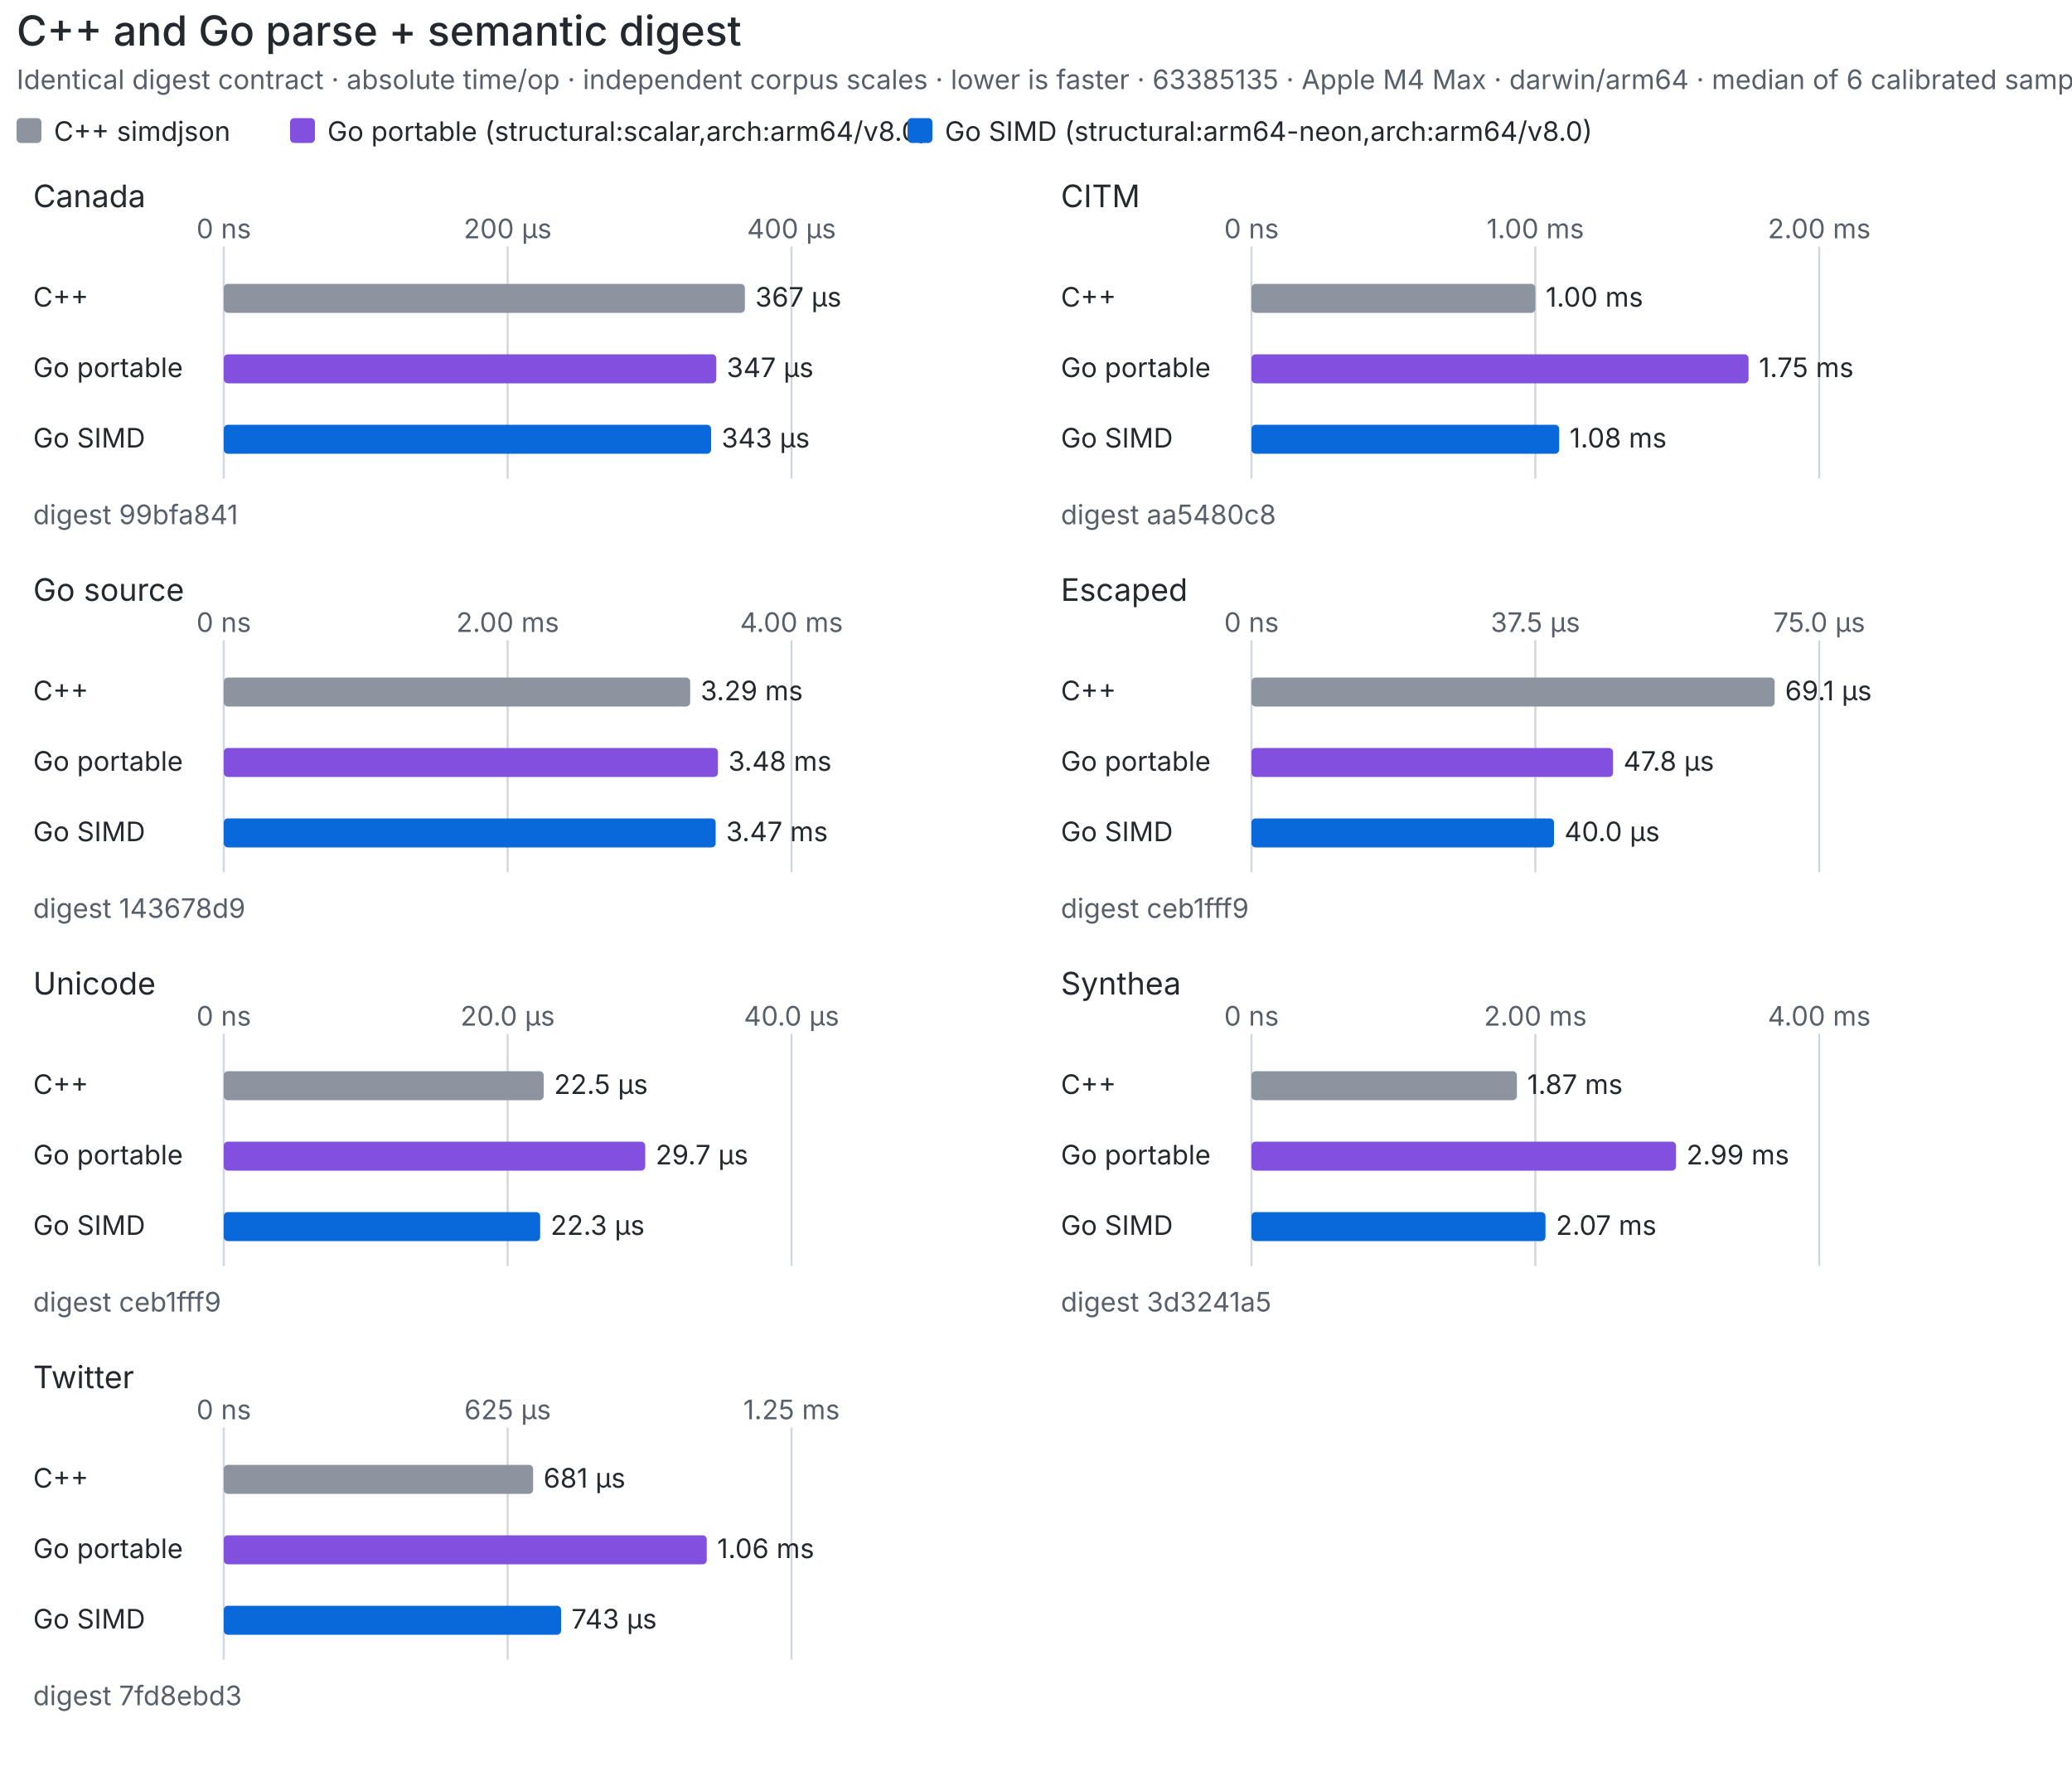
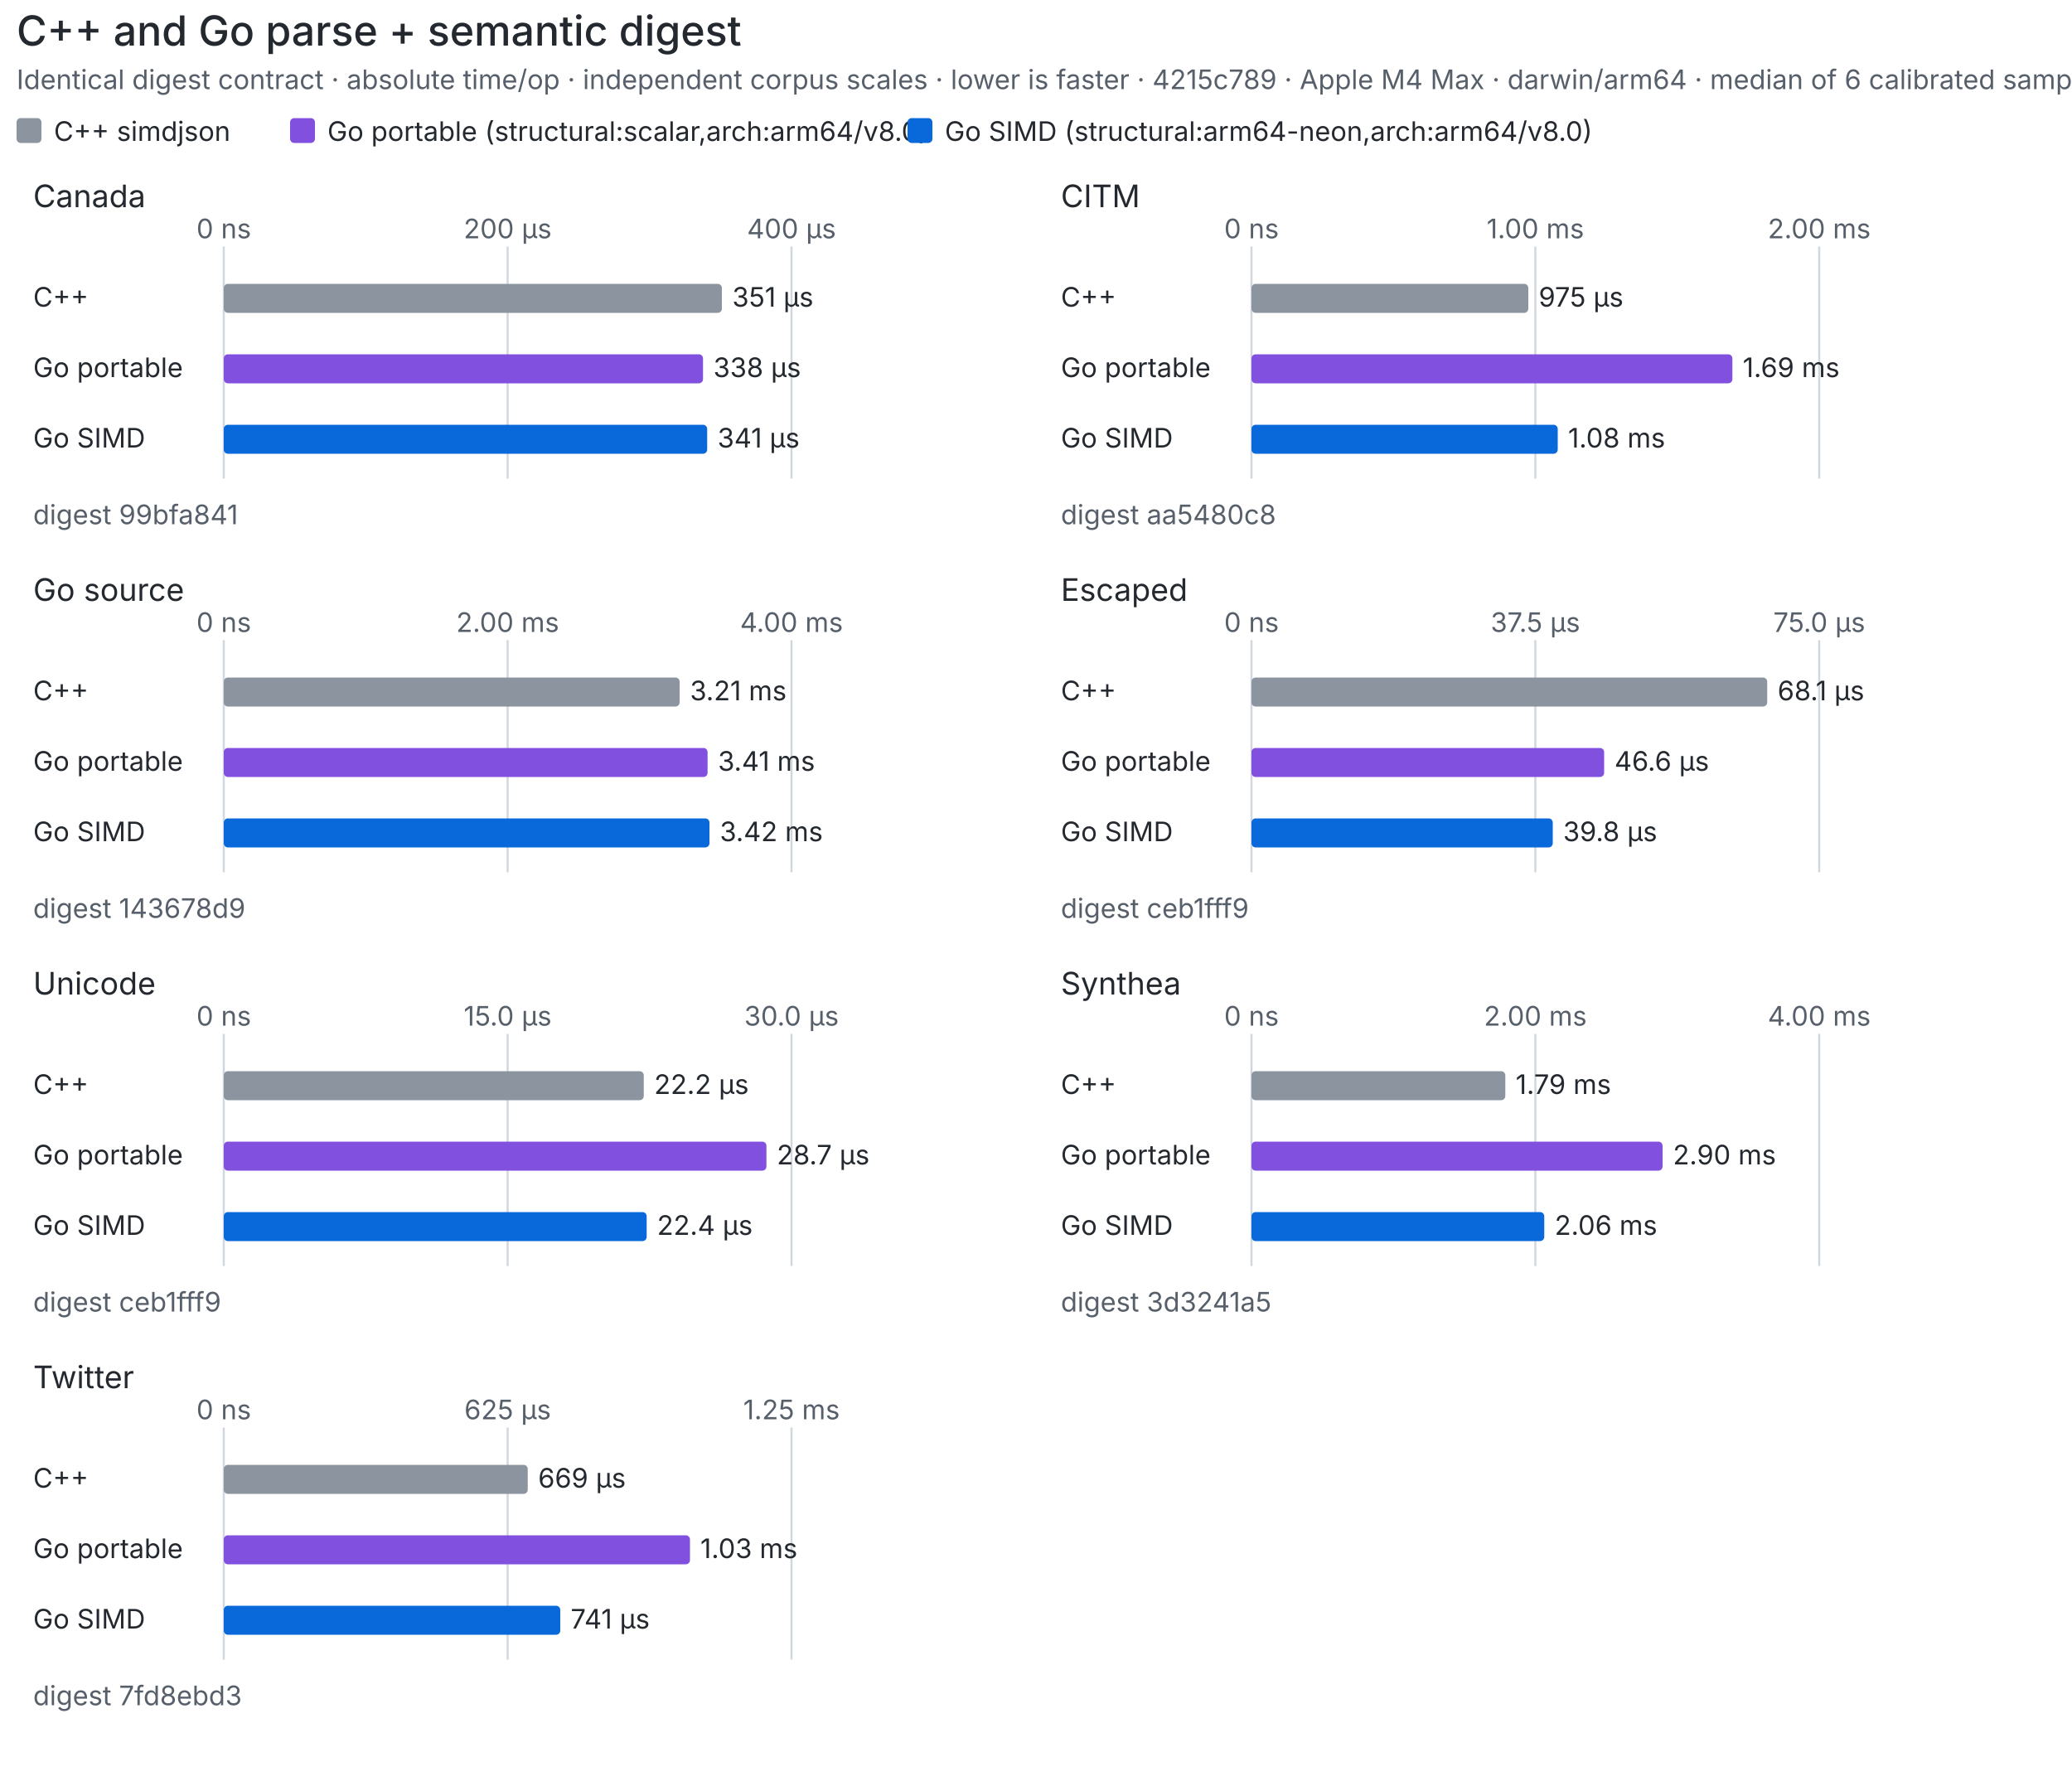
<svg xmlns="http://www.w3.org/2000/svg" width="1000" height="862" viewBox="0 0 1000 862" role="img" aria-labelledby="title desc">
  <style>
svg { color-scheme: light dark; }
text { fill:#24292f; font:15px -apple-system,BlinkMacSystemFont,"Segoe UI",sans-serif; }
.heading { font-size:20px; font-weight:500; }
.note { font-size:13px; }
.muted { fill:#57606a; }
.grid { stroke:#d0d7de; stroke-width:1; }
.baseline { stroke:#8c959f; stroke-width:2; }
.portable { fill:#8250df; }
.simd { fill:#0969da; }
.reference { fill:#8c959f; }
.peer { fill:#1a7f37; }
.cell { fill:#f6f8fa; }
@media (prefers-color-scheme: dark) {
text { fill:#f0f6fc; }
.muted { fill:#8c959f; }
.grid { stroke:#30363d; }
.baseline { stroke:#6e7681; }
.portable { fill:#bc8cff; }
.simd { fill:#58a6ff; }
.reference { fill:#8c959f; }
.peer { fill:#3fb950; }
.cell { fill:#161b22; }
}
</style>
  <text class="heading" x="8" y="22">C++ and Go parse + semantic digest</text>
-   <text class="muted note" x="8" y="43">Identical digest contract · absolute time/op · independent corpus scales · lower is faster · 63385135 · Apple M4 Max · darwin/arm64 · median of 6 calibrated samples (≥250ms each) · Go 03845e30</text>
+   <text class="muted note" x="8" y="43">Identical digest contract · absolute time/op · independent corpus scales · lower is faster · 4215c789 · Apple M4 Max · darwin/arm64 · median of 6 calibrated samples (≥250ms each) · Go 03845e30</text>
  <rect class="reference" x="8" y="57" width="12" height="12" rx="2" />
  <text class="note" x="26" y="68">C++ simdjson</text>
  <rect class="portable" x="140" y="57" width="12" height="12" rx="2" />
  <text class="note" x="158" y="68">Go portable (structural:scalar,arch:arm64/v8.0)</text>
  <rect class="simd" x="438" y="57" width="12" height="12" rx="2" />
  <text class="note" x="456" y="68">Go SIMD (structural:arm64-neon,arch:arm64/v8.0)</text>
  <text x="16.0" y="100.0">Canada</text>
  <line class="grid" x1="108.0" y1="119.0" x2="108.0" y2="231.0" />
  <text class="muted note" x="108.0" y="115.0" text-anchor="middle">0 ns</text>
  <line class="grid" x1="245.0" y1="119.0" x2="245.0" y2="231.0" />
  <text class="muted note" x="245.0" y="115.0" text-anchor="middle">200 µs</text>
  <line class="grid" x1="382.0" y1="119.0" x2="382.0" y2="231.0" />
  <text class="muted note" x="382.0" y="115.0" text-anchor="middle">400 µs</text>
  <text class="note" x="16.0" y="148.0">C++</text>
-   <rect class="reference" x="108.0" y="137.0" width="251.5" height="14" rx="2" />
-   <text class="note" x="364.5" y="148.0">367 µs</text>
+   <rect class="reference" x="108.0" y="137.0" width="240.4" height="14" rx="2" />
+   <text class="note" x="353.4" y="148.0">351 µs</text>
  <text class="note" x="16.0" y="182.0">Go portable</text>
-   <rect class="portable" x="108.0" y="171.0" width="237.7" height="14" rx="2" />
-   <text class="note" x="350.7" y="182.0">347 µs</text>
+   <rect class="portable" x="108.0" y="171.0" width="231.3" height="14" rx="2" />
+   <text class="note" x="344.3" y="182.0">338 µs</text>
  <text class="note" x="16.0" y="216.0">Go SIMD</text>
-   <rect class="simd" x="108.0" y="205.0" width="235.2" height="14" rx="2" />
-   <text class="note" x="348.2" y="216.0">343 µs</text>
+   <rect class="simd" x="108.0" y="205.0" width="233.3" height="14" rx="2" />
+   <text class="note" x="346.3" y="216.0">341 µs</text>
  <text class="muted note" x="16.0" y="253.0">digest 99bfa841</text>
  <text x="512.0" y="100.0">CITM</text>
  <line class="grid" x1="604.0" y1="119.0" x2="604.0" y2="231.0" />
  <text class="muted note" x="604.0" y="115.0" text-anchor="middle">0 ns</text>
  <line class="grid" x1="741.0" y1="119.0" x2="741.0" y2="231.0" />
  <text class="muted note" x="741.0" y="115.0" text-anchor="middle">1.00 ms</text>
  <line class="grid" x1="878.0" y1="119.0" x2="878.0" y2="231.0" />
  <text class="muted note" x="878.0" y="115.0" text-anchor="middle">2.00 ms</text>
  <text class="note" x="512.0" y="148.0">C++</text>
-   <rect class="reference" x="604.0" y="137.0" width="137.0" height="14" rx="2" />
-   <text class="note" x="746.0" y="148.0">1.00 ms</text>
+   <rect class="reference" x="604.0" y="137.0" width="133.6" height="14" rx="2" />
+   <text class="note" x="742.6" y="148.0">975 µs</text>
  <text class="note" x="512.0" y="182.0">Go portable</text>
-   <rect class="portable" x="604.0" y="171.0" width="239.9" height="14" rx="2" />
-   <text class="note" x="848.9" y="182.0">1.75 ms</text>
+   <rect class="portable" x="604.0" y="171.0" width="232.1" height="14" rx="2" />
+   <text class="note" x="841.1" y="182.0">1.69 ms</text>
  <text class="note" x="512.0" y="216.0">Go SIMD</text>
-   <rect class="simd" x="604.0" y="205.0" width="148.5" height="14" rx="2" />
-   <text class="note" x="757.5" y="216.0">1.08 ms</text>
+   <rect class="simd" x="604.0" y="205.0" width="147.8" height="14" rx="2" />
+   <text class="note" x="756.8" y="216.0">1.08 ms</text>
  <text class="muted note" x="512.0" y="253.0">digest aa5480c8</text>
  <text x="16.0" y="290.0">Go source</text>
  <line class="grid" x1="108.0" y1="309.0" x2="108.0" y2="421.0" />
  <text class="muted note" x="108.0" y="305.0" text-anchor="middle">0 ns</text>
  <line class="grid" x1="245.0" y1="309.0" x2="245.0" y2="421.0" />
  <text class="muted note" x="245.0" y="305.0" text-anchor="middle">2.00 ms</text>
  <line class="grid" x1="382.0" y1="309.0" x2="382.0" y2="421.0" />
  <text class="muted note" x="382.0" y="305.0" text-anchor="middle">4.00 ms</text>
  <text class="note" x="16.0" y="338.0">C++</text>
-   <rect class="reference" x="108.0" y="327.0" width="225.1" height="14" rx="2" />
-   <text class="note" x="338.1" y="338.0">3.29 ms</text>
+   <rect class="reference" x="108.0" y="327.0" width="220.0" height="14" rx="2" />
+   <text class="note" x="333.0" y="338.0">3.21 ms</text>
  <text class="note" x="16.0" y="372.0">Go portable</text>
-   <rect class="portable" x="108.0" y="361.0" width="238.5" height="14" rx="2" />
-   <text class="note" x="351.5" y="372.0">3.48 ms</text>
+   <rect class="portable" x="108.0" y="361.0" width="233.5" height="14" rx="2" />
+   <text class="note" x="346.5" y="372.0">3.41 ms</text>
  <text class="note" x="16.0" y="406.0">Go SIMD</text>
-   <rect class="simd" x="108.0" y="395.0" width="237.4" height="14" rx="2" />
-   <text class="note" x="350.4" y="406.0">3.47 ms</text>
+   <rect class="simd" x="108.0" y="395.0" width="234.4" height="14" rx="2" />
+   <text class="note" x="347.4" y="406.0">3.42 ms</text>
  <text class="muted note" x="16.0" y="443.0">digest 143678d9</text>
  <text x="512.0" y="290.0">Escaped</text>
  <line class="grid" x1="604.0" y1="309.0" x2="604.0" y2="421.0" />
  <text class="muted note" x="604.0" y="305.0" text-anchor="middle">0 ns</text>
  <line class="grid" x1="741.0" y1="309.0" x2="741.0" y2="421.0" />
  <text class="muted note" x="741.0" y="305.0" text-anchor="middle">37.5 µs</text>
  <line class="grid" x1="878.0" y1="309.0" x2="878.0" y2="421.0" />
  <text class="muted note" x="878.0" y="305.0" text-anchor="middle">75.0 µs</text>
  <text class="note" x="512.0" y="338.0">C++</text>
-   <rect class="reference" x="604.0" y="327.0" width="252.5" height="14" rx="2" />
-   <text class="note" x="861.5" y="338.0">69.1 µs</text>
+   <rect class="reference" x="604.0" y="327.0" width="248.9" height="14" rx="2" />
+   <text class="note" x="857.9" y="338.0">68.1 µs</text>
  <text class="note" x="512.0" y="372.0">Go portable</text>
-   <rect class="portable" x="604.0" y="361.0" width="174.5" height="14" rx="2" />
-   <text class="note" x="783.5" y="372.0">47.8 µs</text>
+   <rect class="portable" x="604.0" y="361.0" width="170.2" height="14" rx="2" />
+   <text class="note" x="779.2" y="372.0">46.6 µs</text>
  <text class="note" x="512.0" y="406.0">Go SIMD</text>
-   <rect class="simd" x="604.0" y="395.0" width="146.0" height="14" rx="2" />
-   <text class="note" x="755.0" y="406.0">40.0 µs</text>
+   <rect class="simd" x="604.0" y="395.0" width="145.4" height="14" rx="2" />
+   <text class="note" x="754.4" y="406.0">39.8 µs</text>
  <text class="muted note" x="512.0" y="443.0">digest ceb1fff9</text>
  <text x="16.0" y="480.0">Unicode</text>
  <line class="grid" x1="108.0" y1="499.0" x2="108.0" y2="611.0" />
  <text class="muted note" x="108.0" y="495.0" text-anchor="middle">0 ns</text>
  <line class="grid" x1="245.0" y1="499.0" x2="245.0" y2="611.0" />
-   <text class="muted note" x="245.0" y="495.0" text-anchor="middle">20.0 µs</text>
+   <text class="muted note" x="245.0" y="495.0" text-anchor="middle">15.0 µs</text>
  <line class="grid" x1="382.0" y1="499.0" x2="382.0" y2="611.0" />
-   <text class="muted note" x="382.0" y="495.0" text-anchor="middle">40.0 µs</text>
+   <text class="muted note" x="382.0" y="495.0" text-anchor="middle">30.0 µs</text>
  <text class="note" x="16.0" y="528.0">C++</text>
-   <rect class="reference" x="108.0" y="517.0" width="154.4" height="14" rx="2" />
-   <text class="note" x="267.4" y="528.0">22.5 µs</text>
+   <rect class="reference" x="108.0" y="517.0" width="202.7" height="14" rx="2" />
+   <text class="note" x="315.7" y="528.0">22.2 µs</text>
  <text class="note" x="16.0" y="562.0">Go portable</text>
-   <rect class="portable" x="108.0" y="551.0" width="203.4" height="14" rx="2" />
-   <text class="note" x="316.4" y="562.0">29.7 µs</text>
+   <rect class="portable" x="108.0" y="551.0" width="261.9" height="14" rx="2" />
+   <text class="note" x="374.9" y="562.0">28.7 µs</text>
  <text class="note" x="16.0" y="596.0">Go SIMD</text>
-   <rect class="simd" x="108.0" y="585.0" width="152.7" height="14" rx="2" />
-   <text class="note" x="265.7" y="596.0">22.3 µs</text>
+   <rect class="simd" x="108.0" y="585.0" width="204.1" height="14" rx="2" />
+   <text class="note" x="317.1" y="596.0">22.4 µs</text>
  <text class="muted note" x="16.0" y="633.0">digest ceb1fff9</text>
  <text x="512.0" y="480.0">Synthea</text>
  <line class="grid" x1="604.0" y1="499.0" x2="604.0" y2="611.0" />
  <text class="muted note" x="604.0" y="495.0" text-anchor="middle">0 ns</text>
  <line class="grid" x1="741.0" y1="499.0" x2="741.0" y2="611.0" />
  <text class="muted note" x="741.0" y="495.0" text-anchor="middle">2.00 ms</text>
  <line class="grid" x1="878.0" y1="499.0" x2="878.0" y2="611.0" />
  <text class="muted note" x="878.0" y="495.0" text-anchor="middle">4.00 ms</text>
  <text class="note" x="512.0" y="528.0">C++</text>
-   <rect class="reference" x="604.0" y="517.0" width="128.1" height="14" rx="2" />
-   <text class="note" x="737.1" y="528.0">1.87 ms</text>
+   <rect class="reference" x="604.0" y="517.0" width="122.5" height="14" rx="2" />
+   <text class="note" x="731.5" y="528.0">1.79 ms</text>
  <text class="note" x="512.0" y="562.0">Go portable</text>
-   <rect class="portable" x="604.0" y="551.0" width="204.9" height="14" rx="2" />
-   <text class="note" x="813.9" y="562.0">2.99 ms</text>
+   <rect class="portable" x="604.0" y="551.0" width="198.4" height="14" rx="2" />
+   <text class="note" x="807.4" y="562.0">2.90 ms</text>
  <text class="note" x="512.0" y="596.0">Go SIMD</text>
-   <rect class="simd" x="604.0" y="585.0" width="141.9" height="14" rx="2" />
-   <text class="note" x="750.9" y="596.0">2.07 ms</text>
+   <rect class="simd" x="604.0" y="585.0" width="141.3" height="14" rx="2" />
+   <text class="note" x="750.3" y="596.0">2.06 ms</text>
  <text class="muted note" x="512.0" y="633.0">digest 3d3241a5</text>
  <text x="16.0" y="670.0">Twitter</text>
  <line class="grid" x1="108.0" y1="689.0" x2="108.0" y2="801.0" />
  <text class="muted note" x="108.0" y="685.0" text-anchor="middle">0 ns</text>
  <line class="grid" x1="245.0" y1="689.0" x2="245.0" y2="801.0" />
  <text class="muted note" x="245.0" y="685.0" text-anchor="middle">625 µs</text>
  <line class="grid" x1="382.0" y1="689.0" x2="382.0" y2="801.0" />
  <text class="muted note" x="382.0" y="685.0" text-anchor="middle">1.25 ms</text>
  <text class="note" x="16.0" y="718.0">C++</text>
-   <rect class="reference" x="108.0" y="707.0" width="149.3" height="14" rx="2" />
-   <text class="note" x="262.3" y="718.0">681 µs</text>
+   <rect class="reference" x="108.0" y="707.0" width="146.7" height="14" rx="2" />
+   <text class="note" x="259.7" y="718.0">669 µs</text>
  <text class="note" x="16.0" y="752.0">Go portable</text>
-   <rect class="portable" x="108.0" y="741.0" width="233.1" height="14" rx="2" />
-   <text class="note" x="346.1" y="752.0">1.06 ms</text>
+   <rect class="portable" x="108.0" y="741.0" width="225.0" height="14" rx="2" />
+   <text class="note" x="338.0" y="752.0">1.03 ms</text>
  <text class="note" x="16.0" y="786.0">Go SIMD</text>
-   <rect class="simd" x="108.0" y="775.0" width="162.8" height="14" rx="2" />
-   <text class="note" x="275.8" y="786.0">743 µs</text>
+   <rect class="simd" x="108.0" y="775.0" width="162.4" height="14" rx="2" />
+   <text class="note" x="275.4" y="786.0">741 µs</text>
  <text class="muted note" x="16.0" y="823.0">digest 7fd8ebd3</text>
</svg>
